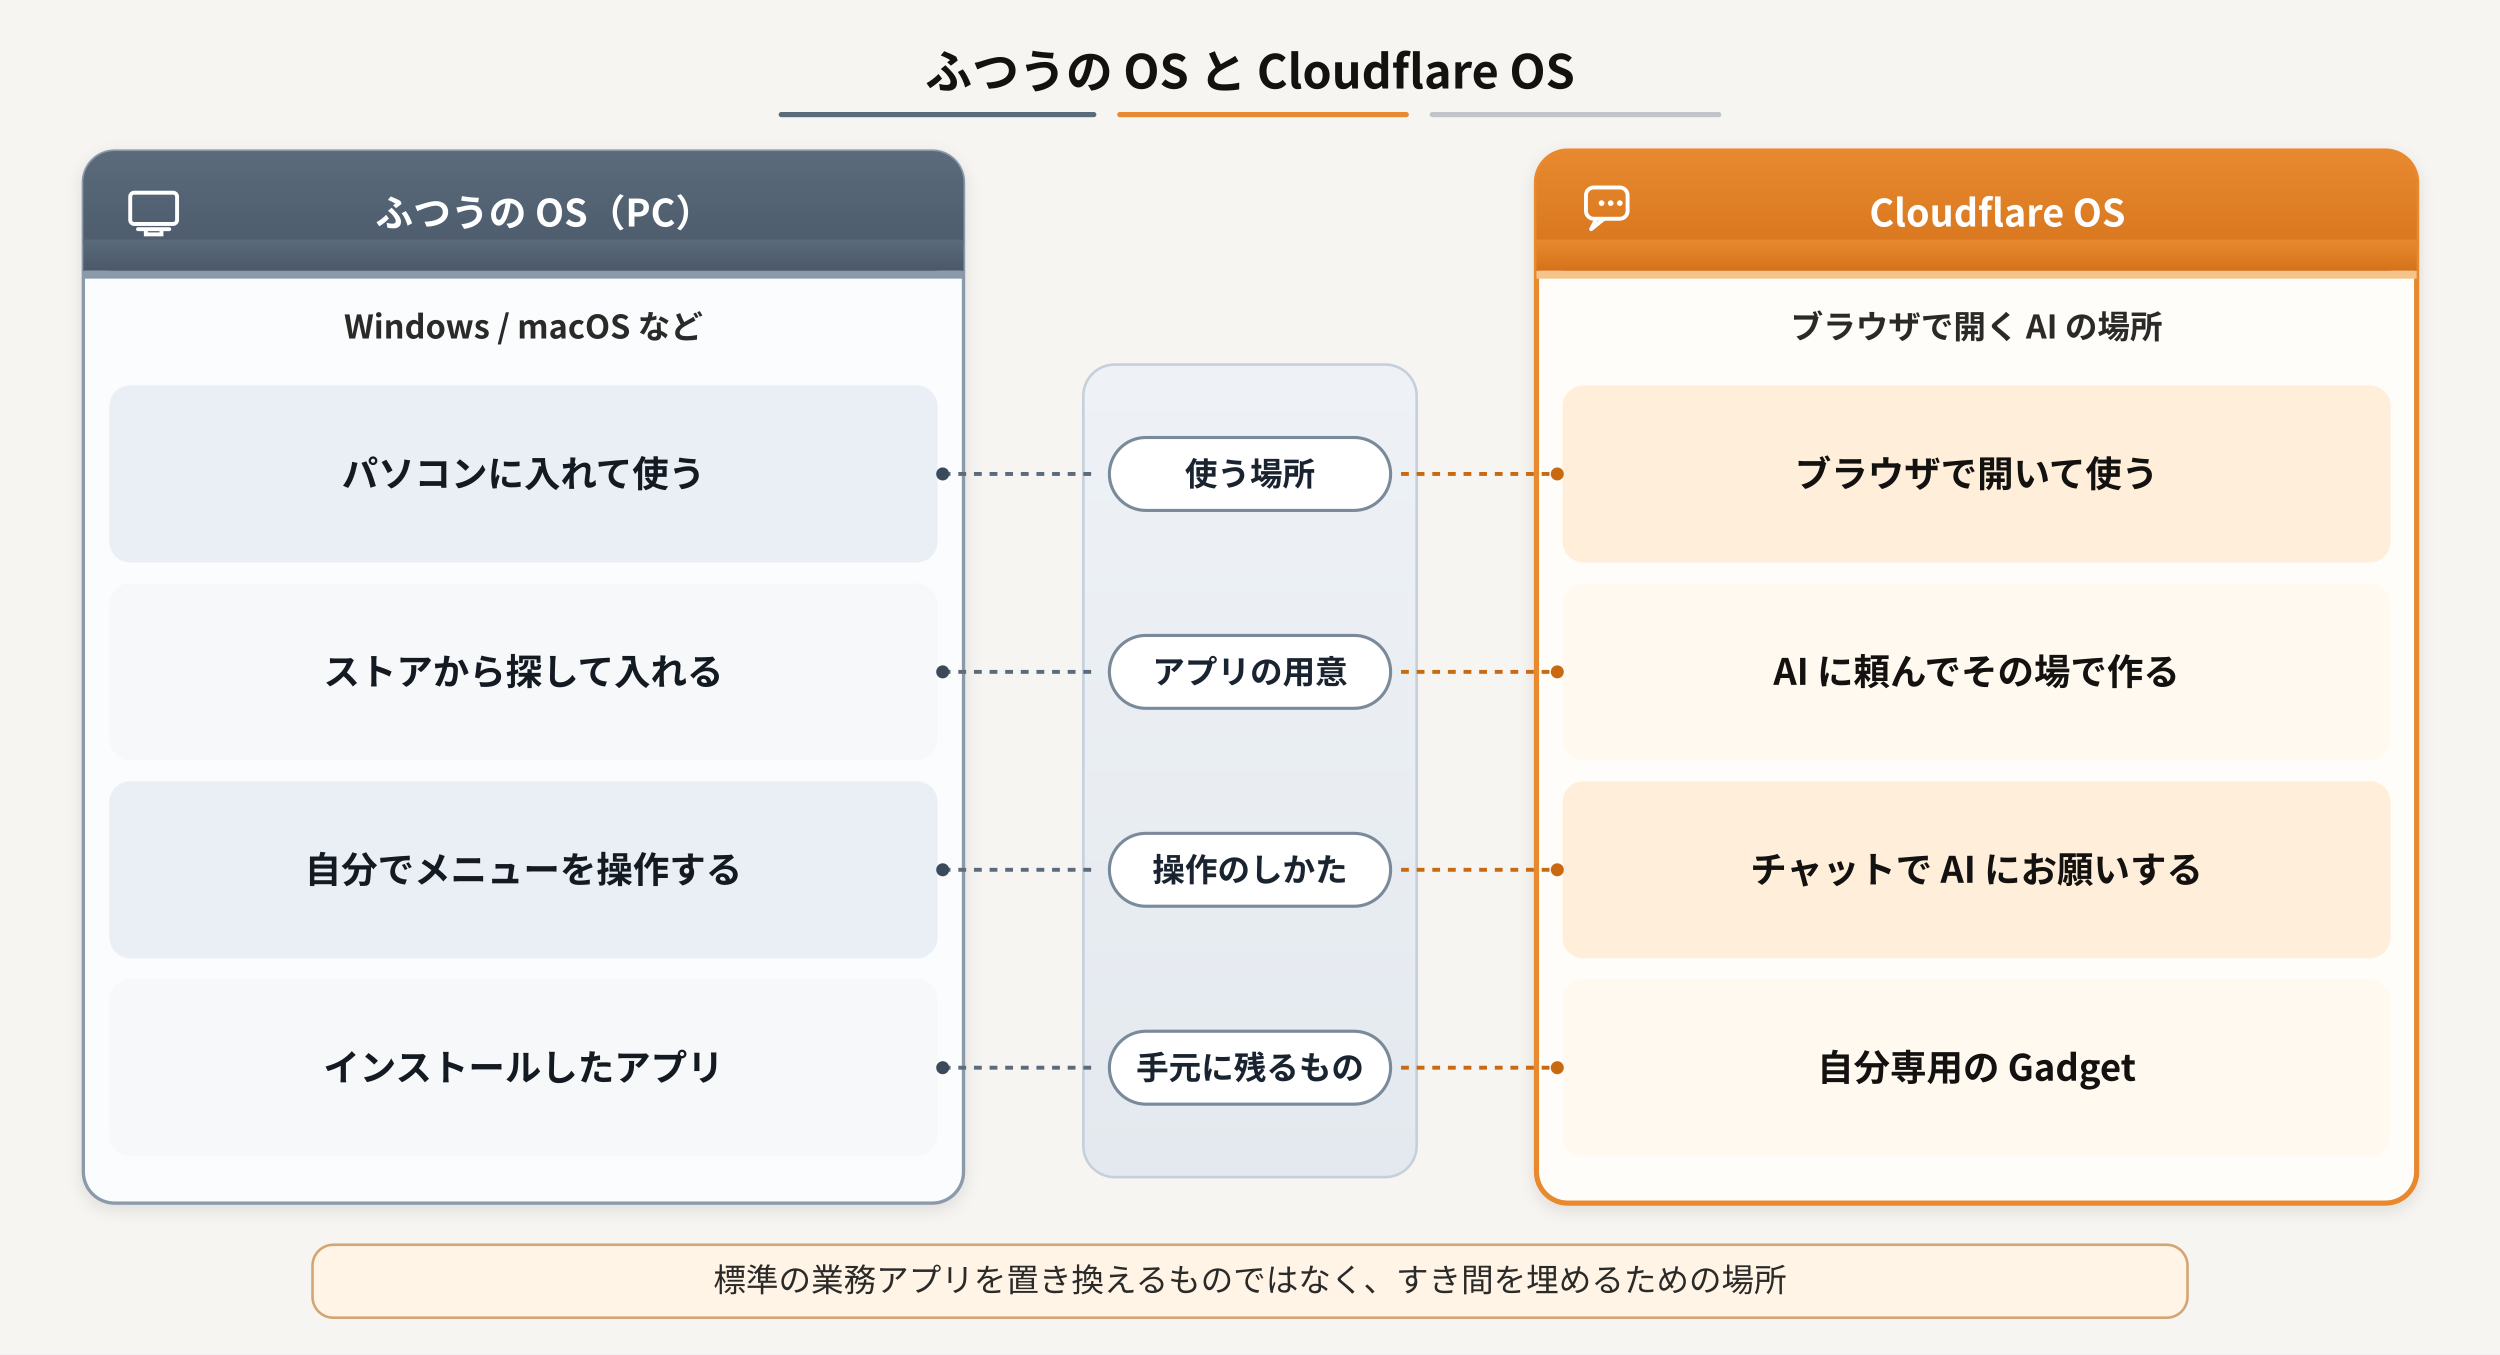
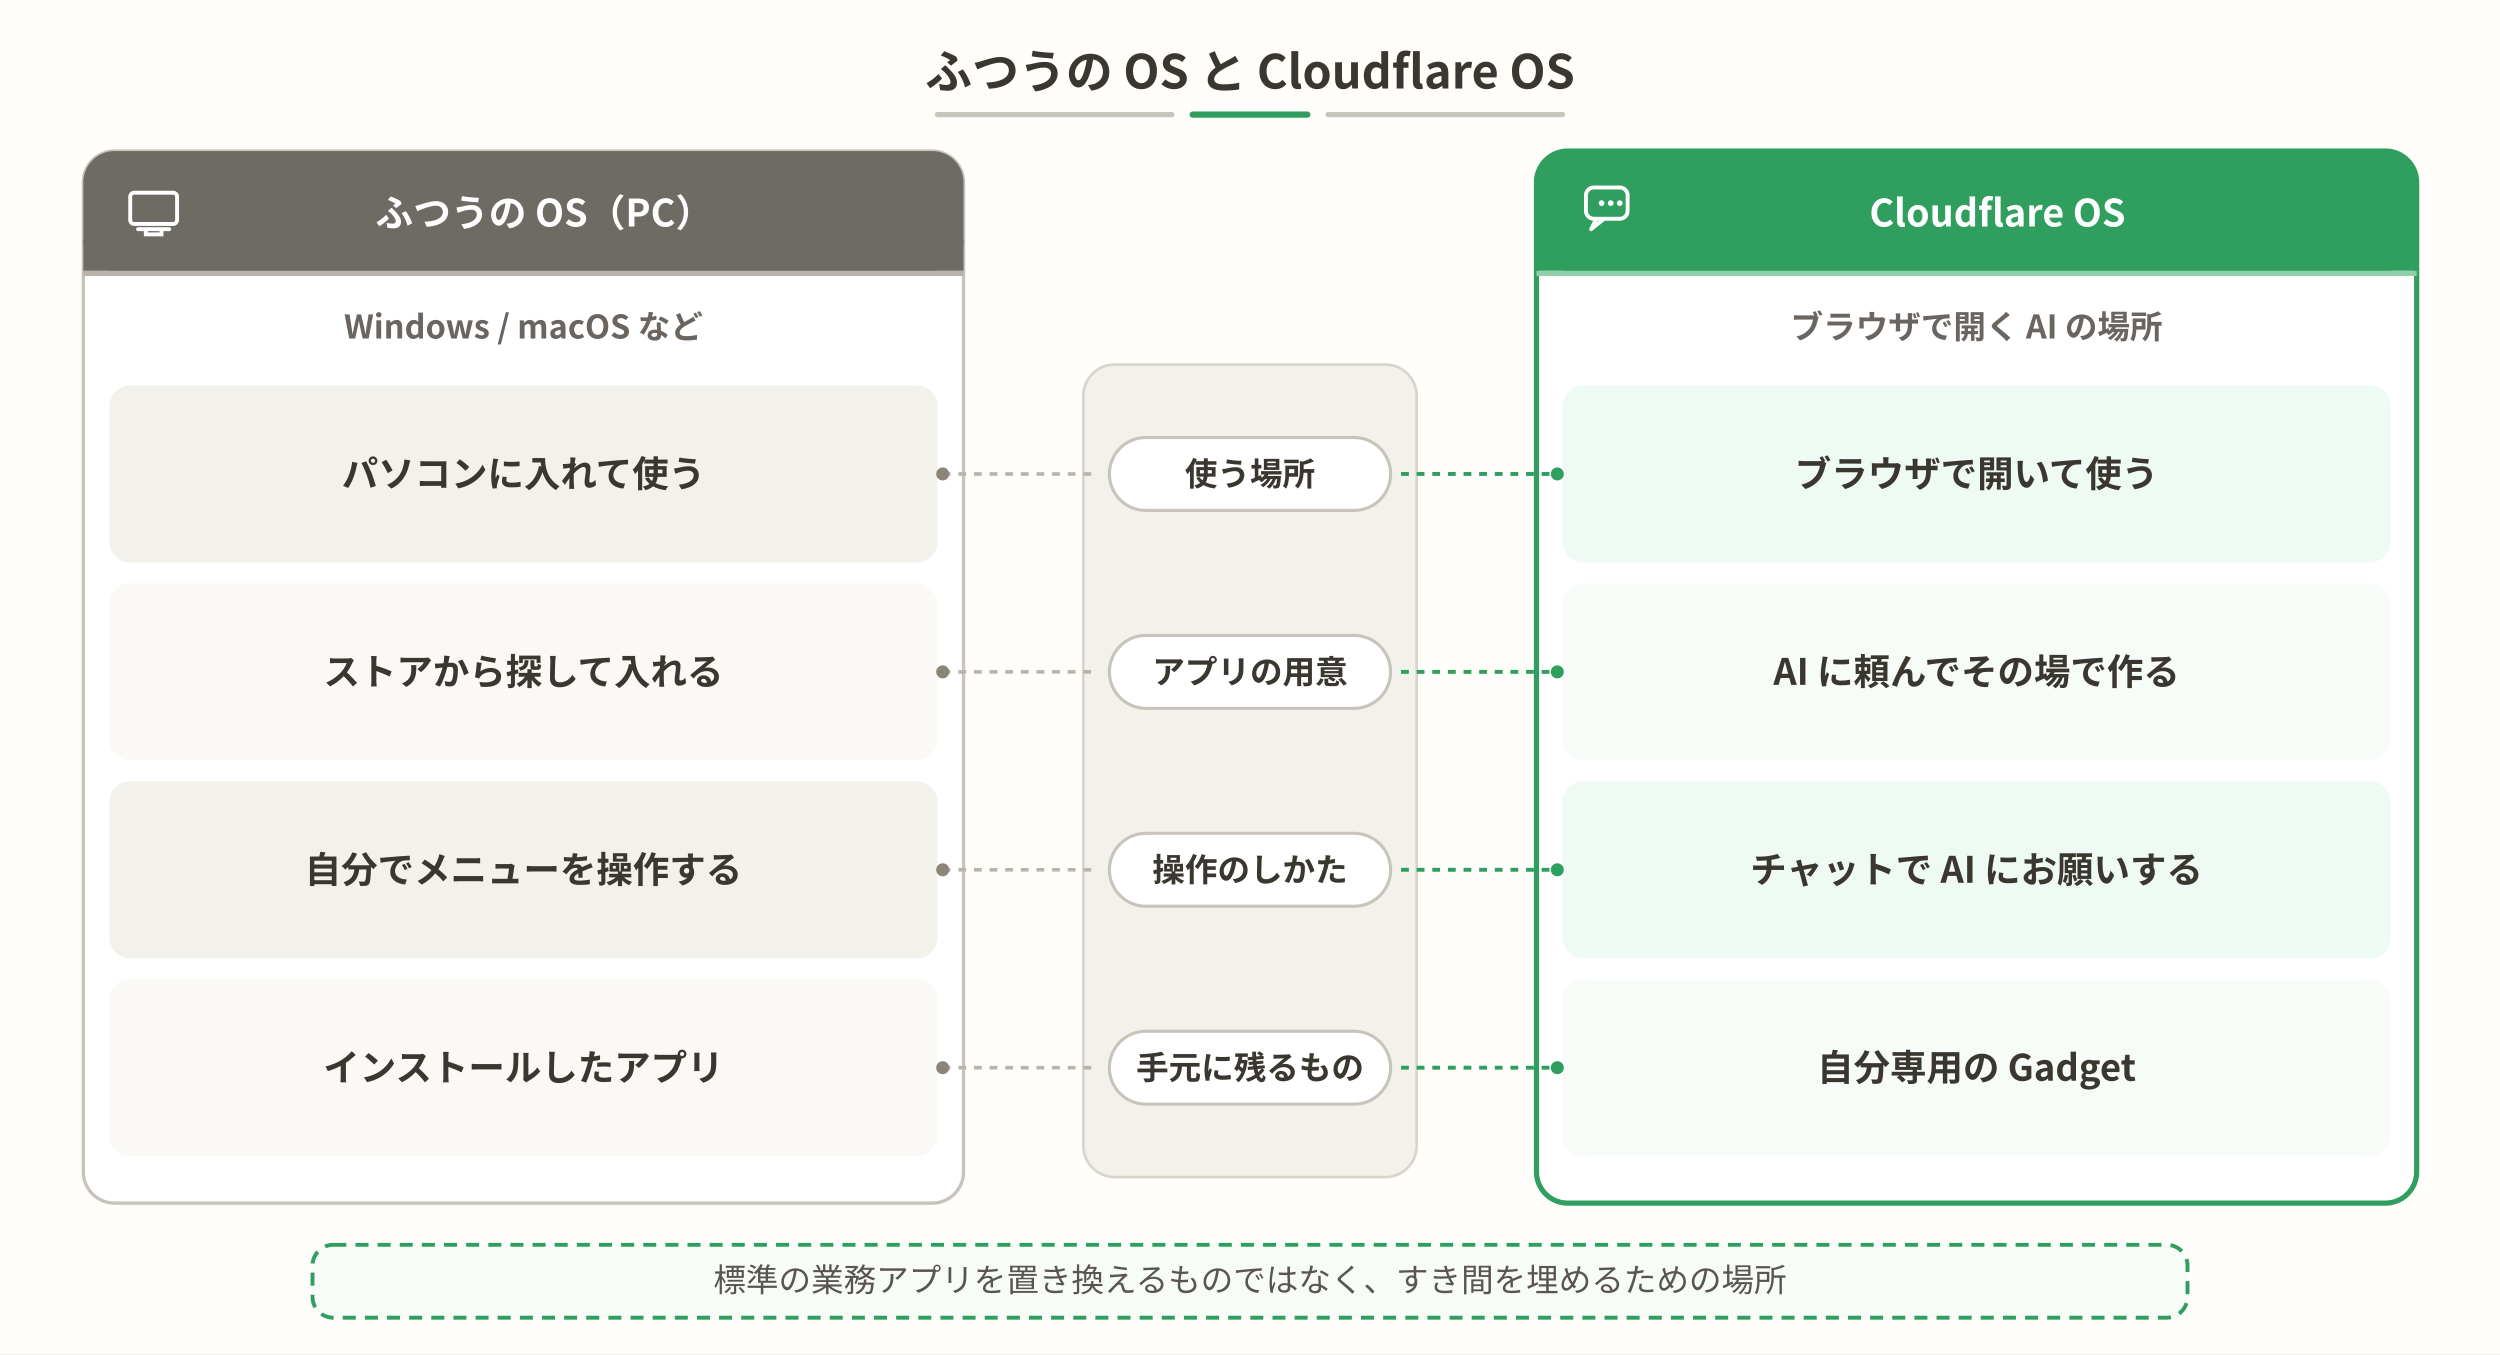
<svg xmlns="http://www.w3.org/2000/svg" viewBox="0 0 960 520" width="960" height="520">
  <defs>
    <style>
-       .title { font-family: "Hiragino Sans", "Hiragino Kaku Gothic ProN", "Noto Sans CJK JP", "Noto Sans JP", sans-serif; font-size: 18px; font-weight: 700; fill: #141210; }
+       .title { font-family: "Hiragino Sans", "Hiragino Kaku Gothic ProN", "Noto Sans CJK JP", "Noto Sans JP", sans-serif; font-size: 18px; font-weight: 700; fill: #3A3630; }
      .col-h { font-family: "Hiragino Sans", "Hiragino Kaku Gothic ProN", "Noto Sans CJK JP", "Noto Sans JP", sans-serif; font-size: 14.5px; font-weight: 700; fill: #ffffff; }
-       .tag { font-family: "Hiragino Sans", "Hiragino Kaku Gothic ProN", "Noto Sans CJK JP", "Noto Sans JP", sans-serif; font-size: 12.5px; font-weight: 600; fill: #2a2a28; }
-       .spine { font-family: "Hiragino Sans", "Hiragino Kaku Gothic ProN", "Noto Sans CJK JP", "Noto Sans JP", sans-serif; font-size: 12.5px; font-weight: 700; fill: #1a2430; }
-       .val-l { font-family: "Hiragino Sans", "Hiragino Kaku Gothic ProN", "Noto Sans CJK JP", "Noto Sans JP", sans-serif; font-size: 14px; font-weight: 600; fill: #141a22; }
-       .val-r { font-family: "Hiragino Sans", "Hiragino Kaku Gothic ProN", "Noto Sans CJK JP", "Noto Sans JP", sans-serif; font-size: 14px; font-weight: 600; fill: #141210; }
-       .foot { font-family: "Hiragino Sans", "Hiragino Kaku Gothic ProN", "Noto Sans CJK JP", "Noto Sans JP", sans-serif; font-size: 12.5px; font-weight: 500; fill: #2a2a28; }
+       .tag { font-family: "Hiragino Sans", "Hiragino Kaku Gothic ProN", "Noto Sans CJK JP", "Noto Sans JP", sans-serif; font-size: 12.5px; font-weight: 600; fill: #6a6560; }
+       .spine { font-family: "Hiragino Sans", "Hiragino Kaku Gothic ProN", "Noto Sans CJK JP", "Noto Sans JP", sans-serif; font-size: 12.5px; font-weight: 700; fill: #3A3630; }
+       .val { font-family: "Hiragino Sans", "Hiragino Kaku Gothic ProN", "Noto Sans CJK JP", "Noto Sans JP", sans-serif; font-size: 14px; font-weight: 600; fill: #3A3630; }
+       .foot { font-family: "Hiragino Sans", "Hiragino Kaku Gothic ProN", "Noto Sans CJK JP", "Noto Sans JP", sans-serif; font-size: 12.5px; font-weight: 500; fill: #5a5550; }
    </style>
-     <filter id="soft" x="-4%" y="-4%" width="108%" height="112%">
-       <feDropShadow dx="0" dy="2" stdDeviation="3" flood-color="#1a1a1a" flood-opacity="0.1" />
-     </filter>
-     <linearGradient id="hdrL" x1="0" y1="0" x2="0" y2="1">
-       <stop offset="0%" stop-color="#5b6b7c" />
-       <stop offset="100%" stop-color="#4a5868" />
-     </linearGradient>
-     <linearGradient id="hdrR" x1="0" y1="0" x2="0" y2="1">
-       <stop offset="0%" stop-color="#e8892f" />
-       <stop offset="100%" stop-color="#d4721a" />
-     </linearGradient>
-     <linearGradient id="spineBg" x1="0" y1="0" x2="0" y2="1">
-       <stop offset="0%" stop-color="#eef2f6" />
-       <stop offset="100%" stop-color="#e4e9ef" />
-     </linearGradient>
    <g id="ico-pc">
      <rect x="0" y="2" width="18" height="12" rx="1.5" fill="none" stroke="#ffffff" stroke-width="1.5" />
      <path d="M3 16h12M6 16v2h6v-2" fill="none" stroke="#ffffff" stroke-width="1.5" stroke-linecap="round" />
    </g>
    <g id="ico-chat">
      <rect x="1" y="1" width="16" height="12" rx="3" fill="none" stroke="#ffffff" stroke-width="1.5" />
      <path d="M5 13l-2 4 5-4" fill="none" stroke="#ffffff" stroke-width="1.5" stroke-linejoin="round" />
      <circle cx="7" cy="7" r="1.1" fill="#ffffff" />
      <circle cx="10.5" cy="7" r="1.1" fill="#ffffff" />
      <circle cx="14" cy="7" r="1.1" fill="#ffffff" />
    </g>
  </defs>
-   <rect width="960" height="520" fill="#f7f5f1" />
+   <rect width="960" height="520" fill="#FFFEFA" />
  <text x="480" y="34" text-anchor="middle" class="title">ふつうの OS と Cloudflare OS</text>
-   <line x1="300" y1="44" x2="420" y2="44" stroke="#5b6b7c" stroke-width="2" stroke-linecap="round" />
-   <line x1="430" y1="44" x2="540" y2="44" stroke="#e8892f" stroke-width="2" stroke-linecap="round" />
-   <line x1="550" y1="44" x2="660" y2="44" stroke="#5b6b7c" stroke-width="2" stroke-linecap="round" opacity="0.35" />
-   <rect x="416.0" y="140" width="128" height="312.0" rx="12" fill="url(#spineBg)" stroke="#c5d0dc" stroke-width="1" />
-   <g filter="url(#soft)">
-     <rect x="32" y="58" width="338" height="404" rx="12" fill="#fbfcfd" stroke="#8a9aab" stroke-width="1.3" />
-   </g>
-   <rect x="32" y="58" width="338" height="46" rx="12" fill="url(#hdrL)" />
-   <rect x="32" y="92" width="338" height="12" fill="url(#hdrL)" />
-   <rect x="32" y="104" width="338" height="3" fill="#8a9aab" />
+   <line x1="360" y1="44" x2="450" y2="44" stroke="#c8c4bc" stroke-width="2" stroke-linecap="round" />
+   <line x1="458" y1="44" x2="502" y2="44" stroke="#2f9e5f" stroke-width="2.4" stroke-linecap="round" />
+   <line x1="510" y1="44" x2="600" y2="44" stroke="#c8c4bc" stroke-width="2" stroke-linecap="round" />
+   <rect x="416" y="140" width="128" height="312" rx="12" fill="#f3f1ec" stroke="#d8d4cc" stroke-width="1" />
+   <rect x="32" y="58" width="338" height="404" rx="12" fill="#ffffff" stroke="#c8c4bc" stroke-width="1.3" />
+   <rect x="32" y="58" width="338" height="46" rx="12" fill="#6e6a64" />
+   <rect x="32" y="92" width="338" height="12" fill="#6e6a64" />
+   <rect x="32" y="104" width="338" height="2" fill="#b8b4ac" />
  <use href="#ico-pc" x="50" y="72" />
-   <text x="209.0" y="87" text-anchor="middle" class="col-h">ふつうの OS（PC）</text>
-   <text x="201.0" y="130" text-anchor="middle" class="tag">Windows / macOS など</text>
-   <g filter="url(#soft)">
-     <rect x="590" y="58" width="338" height="404" rx="12" fill="#fffdf9" stroke="#e8892f" stroke-width="2" />
-   </g>
-   <rect x="590" y="58" width="338" height="46" rx="12" fill="url(#hdrR)" />
-   <rect x="590" y="92" width="338" height="12" fill="url(#hdrR)" />
-   <rect x="590" y="104" width="338" height="3" fill="#f5c48a" />
+   <text x="209" y="87" text-anchor="middle" class="col-h">ふつうの OS（PC）</text>
+   <text x="201" y="130" text-anchor="middle" class="tag">Windows / macOS など</text>
+   <rect x="590" y="58" width="338" height="404" rx="12" fill="#ffffff" stroke="#2f9e5f" stroke-width="2" />
+   <rect x="590" y="58" width="338" height="46" rx="12" fill="#2f9e5f" />
+   <rect x="590" y="92" width="338" height="12" fill="#2f9e5f" />
+   <rect x="590" y="104" width="338" height="2" fill="#8fd0a8" />
  <use href="#ico-chat" x="608" y="71" />
-   <text x="767.0" y="87" text-anchor="middle" class="col-h">Cloudflare OS</text>
-   <text x="759.0" y="130" text-anchor="middle" class="tag">ブラウザで開く AI の場所</text>
-   <rect x="42" y="148.0" width="318" height="68.0" rx="8" fill="#e8eef4" opacity="0.95" />
-   <rect x="600" y="148.0" width="318" height="68.0" rx="8" fill="#ffefd9" opacity="0.98" />
-   <rect x="426.0" y="168.0" width="108" height="28" rx="14" fill="#ffffff" stroke="#7a8a9a" stroke-width="1.2" />
+   <text x="767" y="87" text-anchor="middle" class="col-h">Cloudflare OS</text>
+   <text x="759" y="130" text-anchor="middle" class="tag">ブラウザで開く AI の場所</text>
+   <rect x="42" y="148" width="318" height="68" rx="8" fill="#f3f1ec" />
+   <rect x="600" y="148" width="318" height="68" rx="8" fill="#f0faf4" />
+   <rect x="426" y="168" width="108" height="28" rx="14" fill="#ffffff" stroke="#c8c4bc" stroke-width="1.2" />
  <text x="480" y="186.5" text-anchor="middle" class="spine">使う場所</text>
-   <line x1="362" y1="182.0" x2="422.0" y2="182.0" stroke="#5b6b7c" stroke-width="1.5" stroke-dasharray="3 3" />
-   <line x1="538.0" y1="182.0" x2="598" y2="182.0" stroke="#c96a12" stroke-width="1.5" stroke-dasharray="3 3" />
-   <circle cx="362" cy="182.0" r="2.5" fill="#3a4a5a" />
-   <circle cx="598" cy="182.0" r="2.5" fill="#c96a12" />
-   <text x="201.0" y="187.0" text-anchor="middle" class="val-l">パソコンに入れて使う</text>
-   <text x="759.0" y="187.0" text-anchor="middle" class="val-r">ブラウザで開いて使う</text>
-   <rect x="42" y="224.0" width="318" height="68.0" rx="8" fill="#f4f7fa" opacity="0.7" />
-   <rect x="600" y="224.0" width="318" height="68.0" rx="8" fill="#fff8ee" opacity="0.75" />
-   <rect x="426.0" y="244.0" width="108" height="28" rx="14" fill="#ffffff" stroke="#7a8a9a" stroke-width="1.2" />
+   <line x1="362" y1="182" x2="422" y2="182" stroke="#b8b4ac" stroke-width="1.4" stroke-dasharray="3 3" />
+   <line x1="538" y1="182" x2="598" y2="182" stroke="#2f9e5f" stroke-width="1.5" stroke-dasharray="3 3" />
+   <circle cx="362" cy="182" r="2.5" fill="#8a8578" />
+   <circle cx="598" cy="182" r="2.5" fill="#2f9e5f" />
+   <text x="201" y="187" text-anchor="middle" class="val">パソコンに入れて使う</text>
+   <text x="759" y="187" text-anchor="middle" class="val">ブラウザで開いて使う</text>
+   <rect x="42" y="224" width="318" height="68" rx="8" fill="#faf9f6" />
+   <rect x="600" y="224" width="318" height="68" rx="8" fill="#f7fcf9" />
+   <rect x="426" y="244" width="108" height="28" rx="14" fill="#ffffff" stroke="#c8c4bc" stroke-width="1.2" />
  <text x="480" y="262.5" text-anchor="middle" class="spine">アプリの用意</text>
-   <line x1="362" y1="258.0" x2="422.0" y2="258.0" stroke="#5b6b7c" stroke-width="1.5" stroke-dasharray="3 3" />
-   <line x1="538.0" y1="258.0" x2="598" y2="258.0" stroke="#c96a12" stroke-width="1.5" stroke-dasharray="3 3" />
-   <circle cx="362" cy="258.0" r="2.5" fill="#3a4a5a" />
-   <circle cx="598" cy="258.0" r="2.5" fill="#c96a12" />
-   <text x="201.0" y="263.0" text-anchor="middle" class="val-l">ストアから探して入れる</text>
-   <text x="759.0" y="263.0" text-anchor="middle" class="val-r">AI に頼んでその場で作る</text>
-   <rect x="42" y="300.0" width="318" height="68.0" rx="8" fill="#e8eef4" opacity="0.95" />
-   <rect x="600" y="300.0" width="318" height="68.0" rx="8" fill="#ffefd9" opacity="0.98" />
-   <rect x="426.0" y="320.0" width="108" height="28" rx="14" fill="#ffffff" stroke="#7a8a9a" stroke-width="1.2" />
+   <line x1="362" y1="258" x2="422" y2="258" stroke="#b8b4ac" stroke-width="1.4" stroke-dasharray="3 3" />
+   <line x1="538" y1="258" x2="598" y2="258" stroke="#2f9e5f" stroke-width="1.5" stroke-dasharray="3 3" />
+   <circle cx="362" cy="258" r="2.5" fill="#8a8578" />
+   <circle cx="598" cy="258" r="2.5" fill="#2f9e5f" />
+   <text x="201" y="263" text-anchor="middle" class="val">ストアから探して入れる</text>
+   <text x="759" y="263" text-anchor="middle" class="val">AI に頼んでその場で作る</text>
+   <rect x="42" y="300" width="318" height="68" rx="8" fill="#f3f1ec" />
+   <rect x="600" y="300" width="318" height="68" rx="8" fill="#f0faf4" />
+   <rect x="426" y="320" width="108" height="28" rx="14" fill="#ffffff" stroke="#c8c4bc" stroke-width="1.2" />
  <text x="480" y="338.5" text-anchor="middle" class="spine">操作のしかた</text>
-   <line x1="362" y1="334.0" x2="422.0" y2="334.0" stroke="#5b6b7c" stroke-width="1.5" stroke-dasharray="3 3" />
-   <line x1="538.0" y1="334.0" x2="598" y2="334.0" stroke="#c96a12" stroke-width="1.5" stroke-dasharray="3 3" />
-   <circle cx="362" cy="334.0" r="2.5" fill="#3a4a5a" />
-   <circle cx="598" cy="334.0" r="2.5" fill="#c96a12" />
-   <text x="201.0" y="339.0" text-anchor="middle" class="val-l">自分でメニューを操作する</text>
-   <text x="759.0" y="339.0" text-anchor="middle" class="val-r">チャットで AI にお願いする</text>
-   <rect x="42" y="376.0" width="318" height="68.0" rx="8" fill="#f4f7fa" opacity="0.7" />
-   <rect x="600" y="376.0" width="318" height="68.0" rx="8" fill="#fff8ee" opacity="0.75" />
-   <rect x="426.0" y="396.0" width="108" height="28" rx="14" fill="#ffffff" stroke="#7a8a9a" stroke-width="1.2" />
+   <line x1="362" y1="334" x2="422" y2="334" stroke="#b8b4ac" stroke-width="1.4" stroke-dasharray="3 3" />
+   <line x1="538" y1="334" x2="598" y2="334" stroke="#2f9e5f" stroke-width="1.5" stroke-dasharray="3 3" />
+   <circle cx="362" cy="334" r="2.5" fill="#8a8578" />
+   <circle cx="598" cy="334" r="2.5" fill="#2f9e5f" />
+   <text x="201" y="339" text-anchor="middle" class="val">自分でメニューを操作する</text>
+   <text x="759" y="339" text-anchor="middle" class="val">チャットで AI にお願いする</text>
+   <rect x="42" y="376" width="318" height="68" rx="8" fill="#faf9f6" />
+   <rect x="600" y="376" width="318" height="68" rx="8" fill="#f7fcf9" />
+   <rect x="426" y="396" width="108" height="28" rx="14" fill="#ffffff" stroke="#c8c4bc" stroke-width="1.2" />
  <text x="480" y="414.5" text-anchor="middle" class="spine">手元に残るもの</text>
-   <line x1="362" y1="410.0" x2="422.0" y2="410.0" stroke="#5b6b7c" stroke-width="1.5" stroke-dasharray="3 3" />
-   <line x1="538.0" y1="410.0" x2="598" y2="410.0" stroke="#c96a12" stroke-width="1.5" stroke-dasharray="3 3" />
-   <circle cx="362" cy="410.0" r="2.5" fill="#3a4a5a" />
-   <circle cx="598" cy="410.0" r="2.5" fill="#c96a12" />
-   <text x="201.0" y="415.0" text-anchor="middle" class="val-l">インストールしたアプリ</text>
-   <text x="759.0" y="415.0" text-anchor="middle" class="val-r">自分専用の Gadget</text>
-   <rect x="120" y="478" width="720" height="28" rx="8" fill="#fff4e6" stroke="#d4a574" stroke-width="1" />
+   <line x1="362" y1="410" x2="422" y2="410" stroke="#b8b4ac" stroke-width="1.4" stroke-dasharray="3 3" />
+   <line x1="538" y1="410" x2="598" y2="410" stroke="#2f9e5f" stroke-width="1.5" stroke-dasharray="3 3" />
+   <circle cx="362" cy="410" r="2.5" fill="#8a8578" />
+   <circle cx="598" cy="410" r="2.5" fill="#2f9e5f" />
+   <text x="201" y="415" text-anchor="middle" class="val">インストールしたアプリ</text>
+   <text x="759" y="415" text-anchor="middle" class="val">自分専用の Gadget</text>
+   <rect x="120" y="478" width="720" height="28" rx="8" fill="#f7fcf9" stroke="#2f9e5f" stroke-width="1.5" stroke-dasharray="5 3.5" />
  <text x="480" y="496" text-anchor="middle" class="foot">標準の業務アプリを置き換えるものではなく、すき間を埋めるための場所</text>
</svg>
